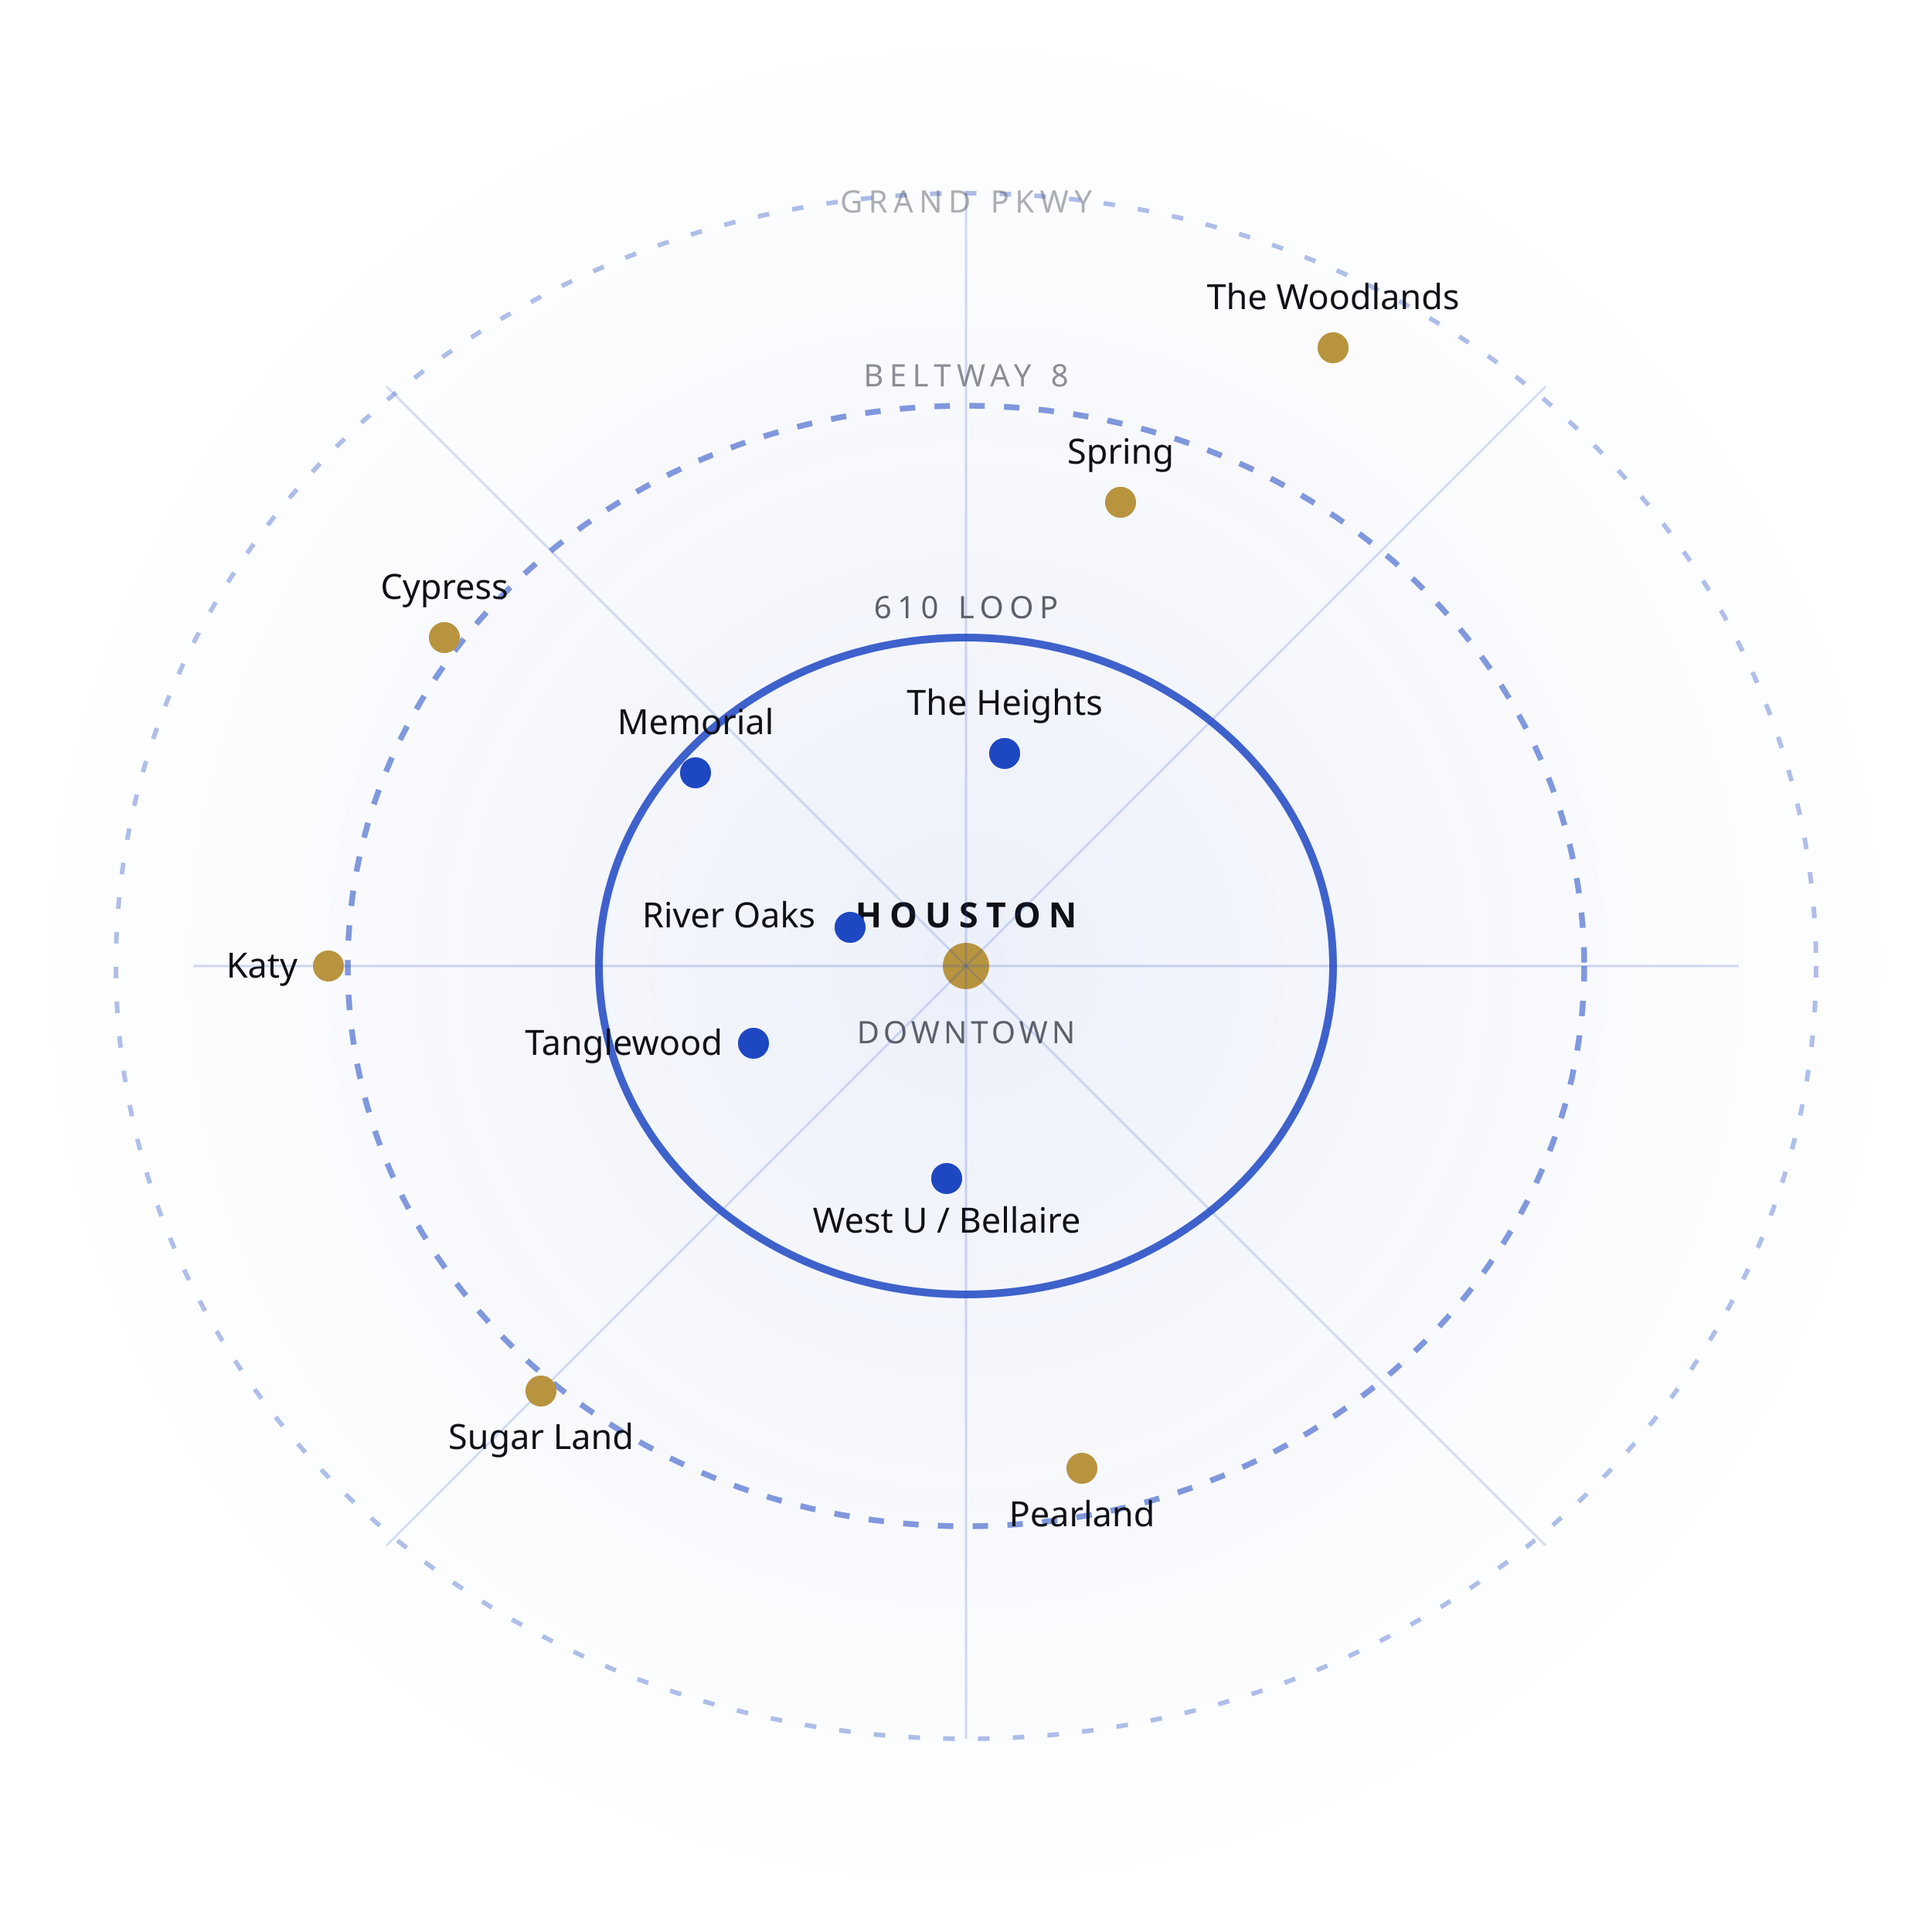
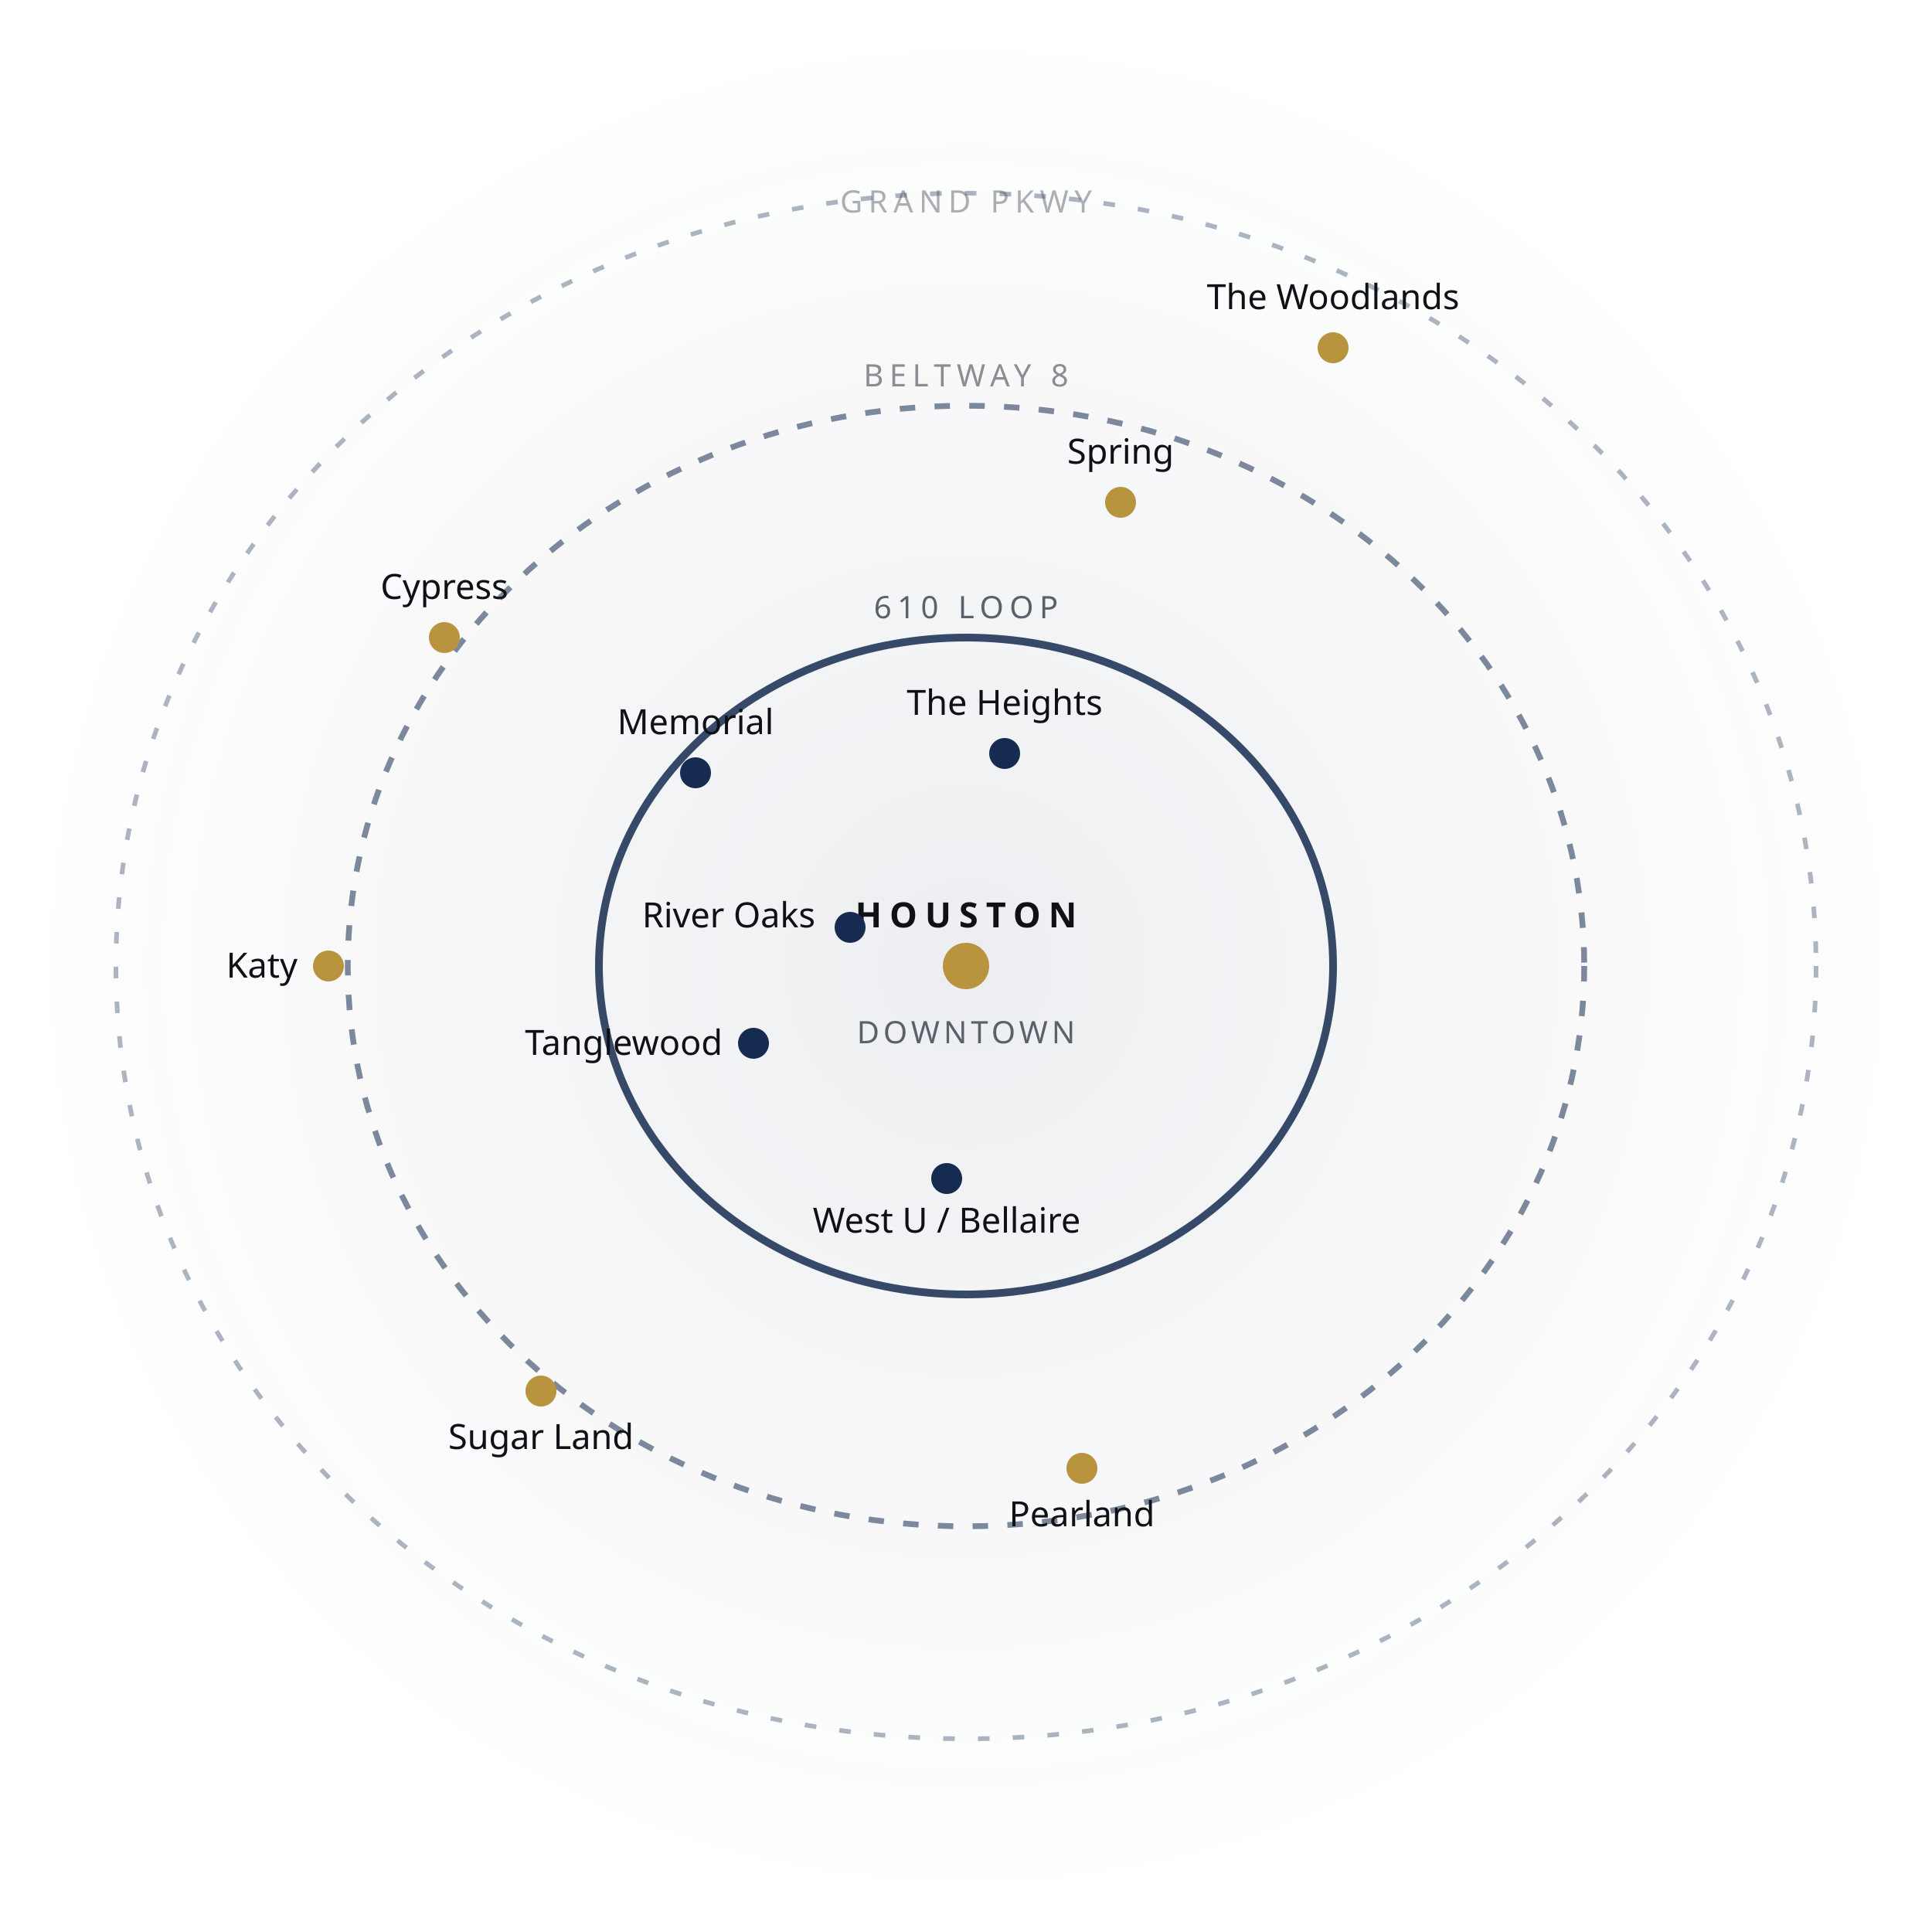
<svg xmlns="http://www.w3.org/2000/svg" viewBox="0 0 500 500" fill="none">
  <defs>
    <radialGradient id="mapGlow" cx="50%" cy="50%" r="50%">
-       <stop offset="0%" stop-color="#1E47C2" stop-opacity="0.08" />
-       <stop offset="100%" stop-color="#1E47C2" stop-opacity="0" />
+       <stop offset="0%" stop-color="#152B4F" stop-opacity="0.08" />
+       <stop offset="100%" stop-color="#152B4F" stop-opacity="0" />
    </radialGradient>
  </defs>
  <circle cx="250" cy="250" r="240" fill="url(#mapGlow)" />
-   <ellipse cx="250" cy="250" rx="220" ry="200" fill="none" stroke="#1E47C2" stroke-width="1.2" stroke-dasharray="3 6" opacity="0.35" class="path-draw" pathLength="1" />
-   <ellipse cx="250" cy="250" rx="160" ry="145" fill="none" stroke="#1E47C2" stroke-width="1.5" stroke-dasharray="4 5" opacity="0.55" class="path-draw" pathLength="1" />
-   <ellipse cx="250" cy="250" rx="95" ry="85" fill="none" stroke="#1E47C2" stroke-width="2" opacity="0.85" class="path-draw" pathLength="1" />
+   <ellipse cx="250" cy="250" rx="220" ry="200" fill="none" stroke="#152B4F" stroke-width="1.2" stroke-dasharray="3 6" opacity="0.35" />
+   <ellipse cx="250" cy="250" rx="160" ry="145" fill="none" stroke="#152B4F" stroke-width="1.5" stroke-dasharray="4 5" opacity="0.55" />
+   <ellipse cx="250" cy="250" rx="95" ry="85" fill="none" stroke="#152B4F" stroke-width="2" opacity="0.85" />
  <circle cx="250" cy="250" r="6" fill="#B8943F" />
  <text x="250" y="240" text-anchor="middle" font-family="Hanken Grotesk" font-size="9" font-weight="600" fill="#0F1117" letter-spacing="2">HOUSTON</text>
  <text x="250" y="270" text-anchor="middle" font-family="JetBrains Mono" font-size="8" fill="#5C606A" letter-spacing="1">DOWNTOWN</text>
-   <line x1="250" y1="50" x2="250" y2="450" stroke="#1E47C2" stroke-width="0.6" opacity="0.2" />
-   <line x1="50" y1="250" x2="450" y2="250" stroke="#1E47C2" stroke-width="0.6" opacity="0.2" />
-   <line x1="100" y1="100" x2="400" y2="400" stroke="#1E47C2" stroke-width="0.6" opacity="0.18" />
-   <line x1="100" y1="400" x2="400" y2="100" stroke="#1E47C2" stroke-width="0.6" opacity="0.18" />
-   <g transform="translate(180 200)" class="pin-pulse">
-     <circle r="4" fill="#1E47C2" />
-     <circle r="4" fill="#1E47C2" opacity="0.4" />
+   <g transform="translate(180 200)">
+     <circle r="4" fill="#152B4F" />
    <text y="-10" text-anchor="middle" font-family="Hanken Grotesk" font-size="9" fill="#0F1117" font-weight="500">Memorial</text>
  </g>
-   <g transform="translate(220 240)" class="pin-pulse">
-     <circle r="4" fill="#1E47C2" />
-     <circle r="4" fill="#1E47C2" opacity="0.4" />
+   <g transform="translate(220 240)">
+     <circle r="4" fill="#152B4F" />
    <text x="-9" y="0" text-anchor="end" font-family="Hanken Grotesk" font-size="9" fill="#0F1117" font-weight="500">River Oaks</text>
  </g>
-   <g transform="translate(260 195)" class="pin-pulse">
-     <circle r="4" fill="#1E47C2" />
-     <circle r="4" fill="#1E47C2" opacity="0.4" />
+   <g transform="translate(260 195)">
+     <circle r="4" fill="#152B4F" />
    <text y="-10" text-anchor="middle" font-family="Hanken Grotesk" font-size="9" fill="#0F1117" font-weight="500">The Heights</text>
  </g>
-   <g transform="translate(195 270)" class="pin-pulse">
-     <circle r="4" fill="#1E47C2" />
-     <circle r="4" fill="#1E47C2" opacity="0.4" />
+   <g transform="translate(195 270)">
+     <circle r="4" fill="#152B4F" />
    <text x="-8" y="3" text-anchor="end" font-family="Hanken Grotesk" font-size="9" fill="#0F1117" font-weight="500">Tanglewood</text>
  </g>
-   <g transform="translate(245 305)" class="pin-pulse">
-     <circle r="4" fill="#1E47C2" />
-     <circle r="4" fill="#1E47C2" opacity="0.4" />
+   <g transform="translate(245 305)">
+     <circle r="4" fill="#152B4F" />
    <text y="14" text-anchor="middle" font-family="Hanken Grotesk" font-size="9" fill="#0F1117" font-weight="500">West U / Bellaire</text>
  </g>
-   <g transform="translate(115 165)" class="pin-pulse">
+   <g transform="translate(115 165)">
    <circle r="4" fill="#B8943F" />
-     <circle r="4" fill="#B8943F" opacity="0.4" />
    <text y="-10" text-anchor="middle" font-family="Hanken Grotesk" font-size="9" fill="#0F1117" font-weight="500">Cypress</text>
  </g>
-   <g transform="translate(290 130)" class="pin-pulse">
+   <g transform="translate(290 130)">
    <circle r="4" fill="#B8943F" />
-     <circle r="4" fill="#B8943F" opacity="0.4" />
    <text y="-10" text-anchor="middle" font-family="Hanken Grotesk" font-size="9" fill="#0F1117" font-weight="500">Spring</text>
  </g>
-   <g transform="translate(345 90)" class="pin-pulse">
+   <g transform="translate(345 90)">
    <circle r="4" fill="#B8943F" />
-     <circle r="4" fill="#B8943F" opacity="0.4" />
    <text y="-10" text-anchor="middle" font-family="Hanken Grotesk" font-size="9" fill="#0F1117" font-weight="500">The Woodlands</text>
  </g>
-   <g transform="translate(85 250)" class="pin-pulse">
+   <g transform="translate(85 250)">
    <circle r="4" fill="#B8943F" />
-     <circle r="4" fill="#B8943F" opacity="0.4" />
    <text x="-8" y="3" text-anchor="end" font-family="Hanken Grotesk" font-size="9" fill="#0F1117" font-weight="500">Katy</text>
  </g>
-   <g transform="translate(140 360)" class="pin-pulse">
+   <g transform="translate(140 360)">
    <circle r="4" fill="#B8943F" />
-     <circle r="4" fill="#B8943F" opacity="0.4" />
    <text y="15" text-anchor="middle" font-family="Hanken Grotesk" font-size="9" fill="#0F1117" font-weight="500">Sugar Land</text>
  </g>
-   <g transform="translate(280 380)" class="pin-pulse">
+   <g transform="translate(280 380)">
    <circle r="4" fill="#B8943F" />
-     <circle r="4" fill="#B8943F" opacity="0.4" />
    <text y="15" text-anchor="middle" font-family="Hanken Grotesk" font-size="9" fill="#0F1117" font-weight="500">Pearland</text>
  </g>
  <text x="250" y="160" text-anchor="middle" font-family="JetBrains Mono" font-size="8" fill="#5C606A" letter-spacing="1.5">610 LOOP</text>
  <text x="250" y="100" text-anchor="middle" font-family="JetBrains Mono" font-size="8" fill="#5C606A" opacity="0.7" letter-spacing="1.5">BELTWAY 8</text>
  <text x="250" y="55" text-anchor="middle" font-family="JetBrains Mono" font-size="8" fill="#5C606A" opacity="0.5" letter-spacing="1.5">GRAND PKWY</text>
</svg>
